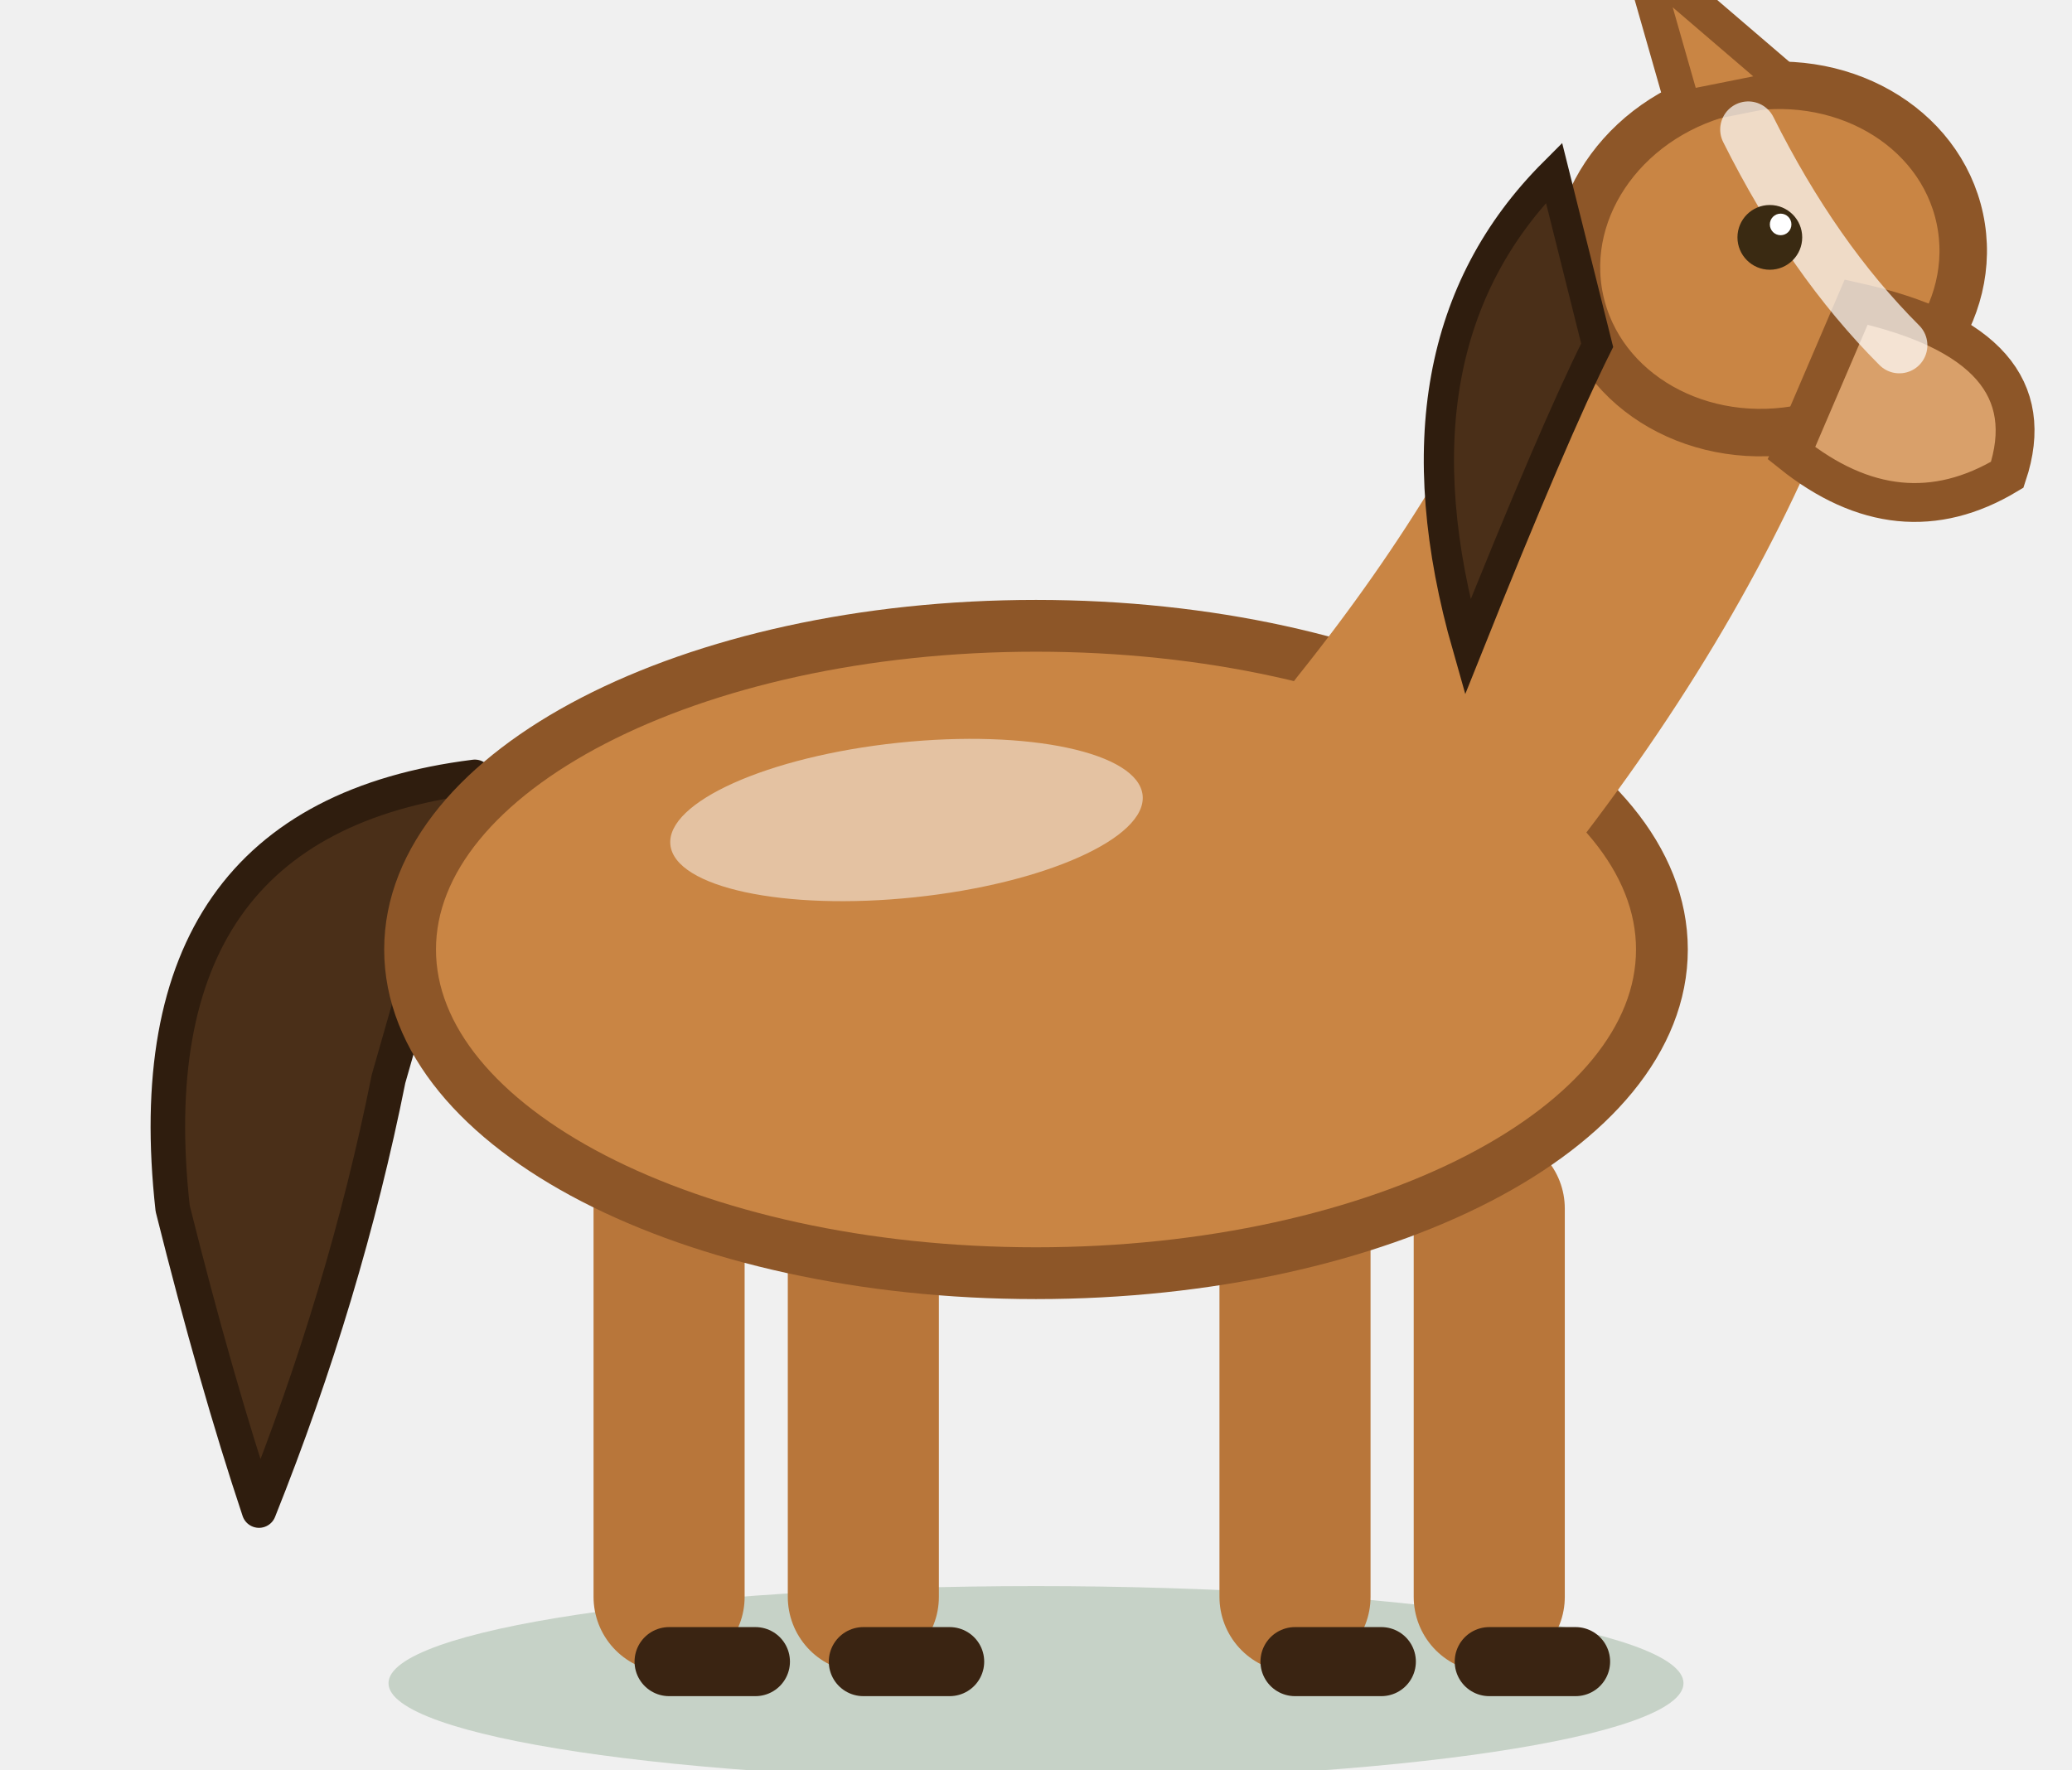
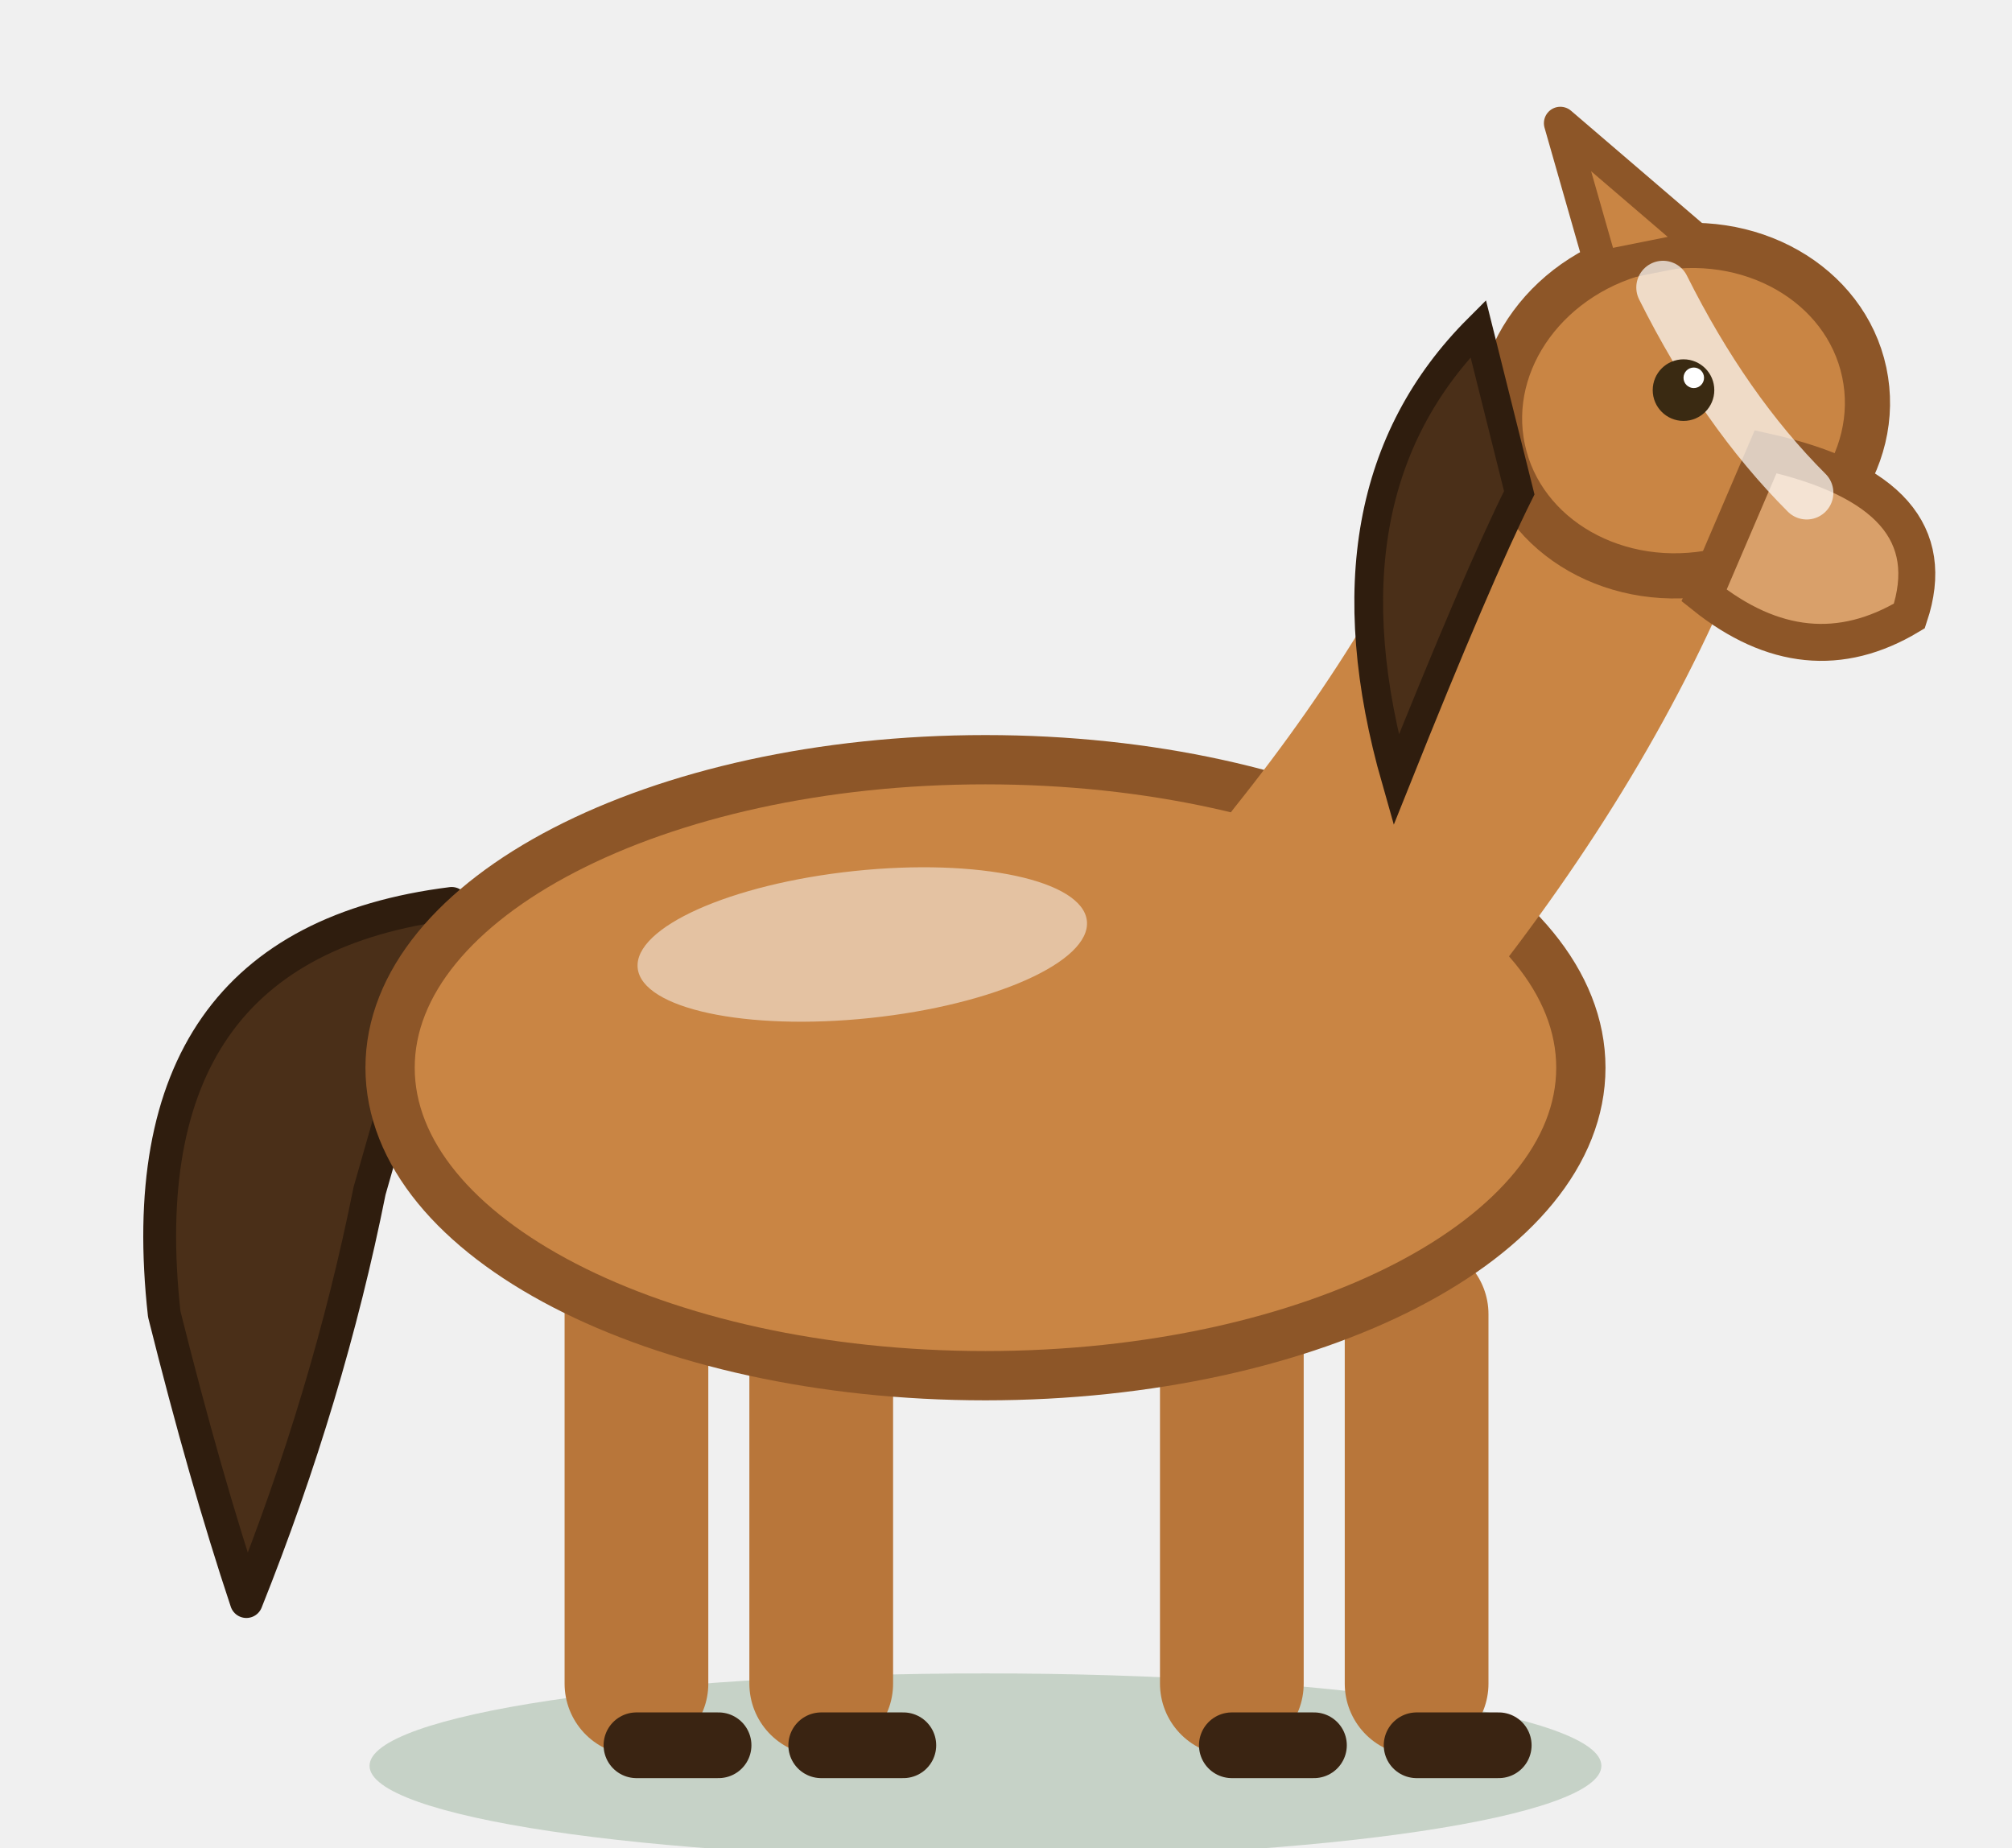
- <svg xmlns="http://www.w3.org/2000/svg" viewBox="-48 -78 96 82" role="img" aria-label="Ngựa" data-style="pop" data-game="animal-horse">
+ <svg xmlns="http://www.w3.org/2000/svg" viewBox="-48 -86 98 90" role="img" aria-label="Ngựa" data-style="pop" data-game="animal-horse">
  <g transform="translate(0 0)">
    <ellipse cx="0" cy="0" rx="30" ry="4.5" fill="#1F5A22" opacity=".2" />
    <path d="M-26 -42Q-42 -40 -40 -22Q-38 -14 -36 -8Q-32 -18 -30 -28Z" fill="#4A2F18" stroke="#2F1D0E" stroke-width="1.6" stroke-linejoin="round" />
    <path d="M-17 -4V-22M-8 -4V-22M12 -4V-22M21 -4V-22" stroke="#B8763A" stroke-width="7" stroke-linecap="round" />
    <path d="M-17 -1H-13M-8 -1H-4M12 -1H16M21 -1H25" stroke="#3A2412" stroke-width="3.2" stroke-linecap="round" />
    <ellipse cx="0" cy="-34" rx="29" ry="15" fill="#C98544" stroke="#8D5628" stroke-width="2.4" />
    <path d="M18 -42Q26 -52 30 -62" fill="none" stroke="#C98544" stroke-width="15" stroke-linecap="round" />
    <ellipse cx="34" cy="-66" rx="9" ry="8" fill="#C98544" stroke="#8D5628" stroke-width="2.2" transform="rotate(-12 34 -66)" />
    <path d="M38 -64Q47 -62 45 -56Q40 -53 35 -57Z" fill="#D9A06A" stroke="#8D5628" stroke-width="1.8" />
    <path d="M30 -73L28 -80L35 -74Z" fill="#C98544" stroke="#8D5628" stroke-width="1.6" stroke-linejoin="round" />
    <path d="M24 -70Q16 -62 20 -48Q24 -58 26 -62Z" fill="#4A2F18" stroke="#2F1D0E" stroke-width="1.4" />
    <path d="M33 -72Q36 -66 40 -62" fill="none" stroke="#fff" stroke-width="2.6" stroke-linecap="round" opacity=".7" />
    <circle cx="34" cy="-67" r="1.5" fill="#3A2A12" />
    <circle cx="34.5" cy="-67.6" r=".5" fill="#fff" />
    <ellipse cx="-6" cy="-40" rx="11" ry="3.6" fill="#fff" opacity=".5" transform="rotate(-6 -6 -40)" />
  </g>
</svg>
